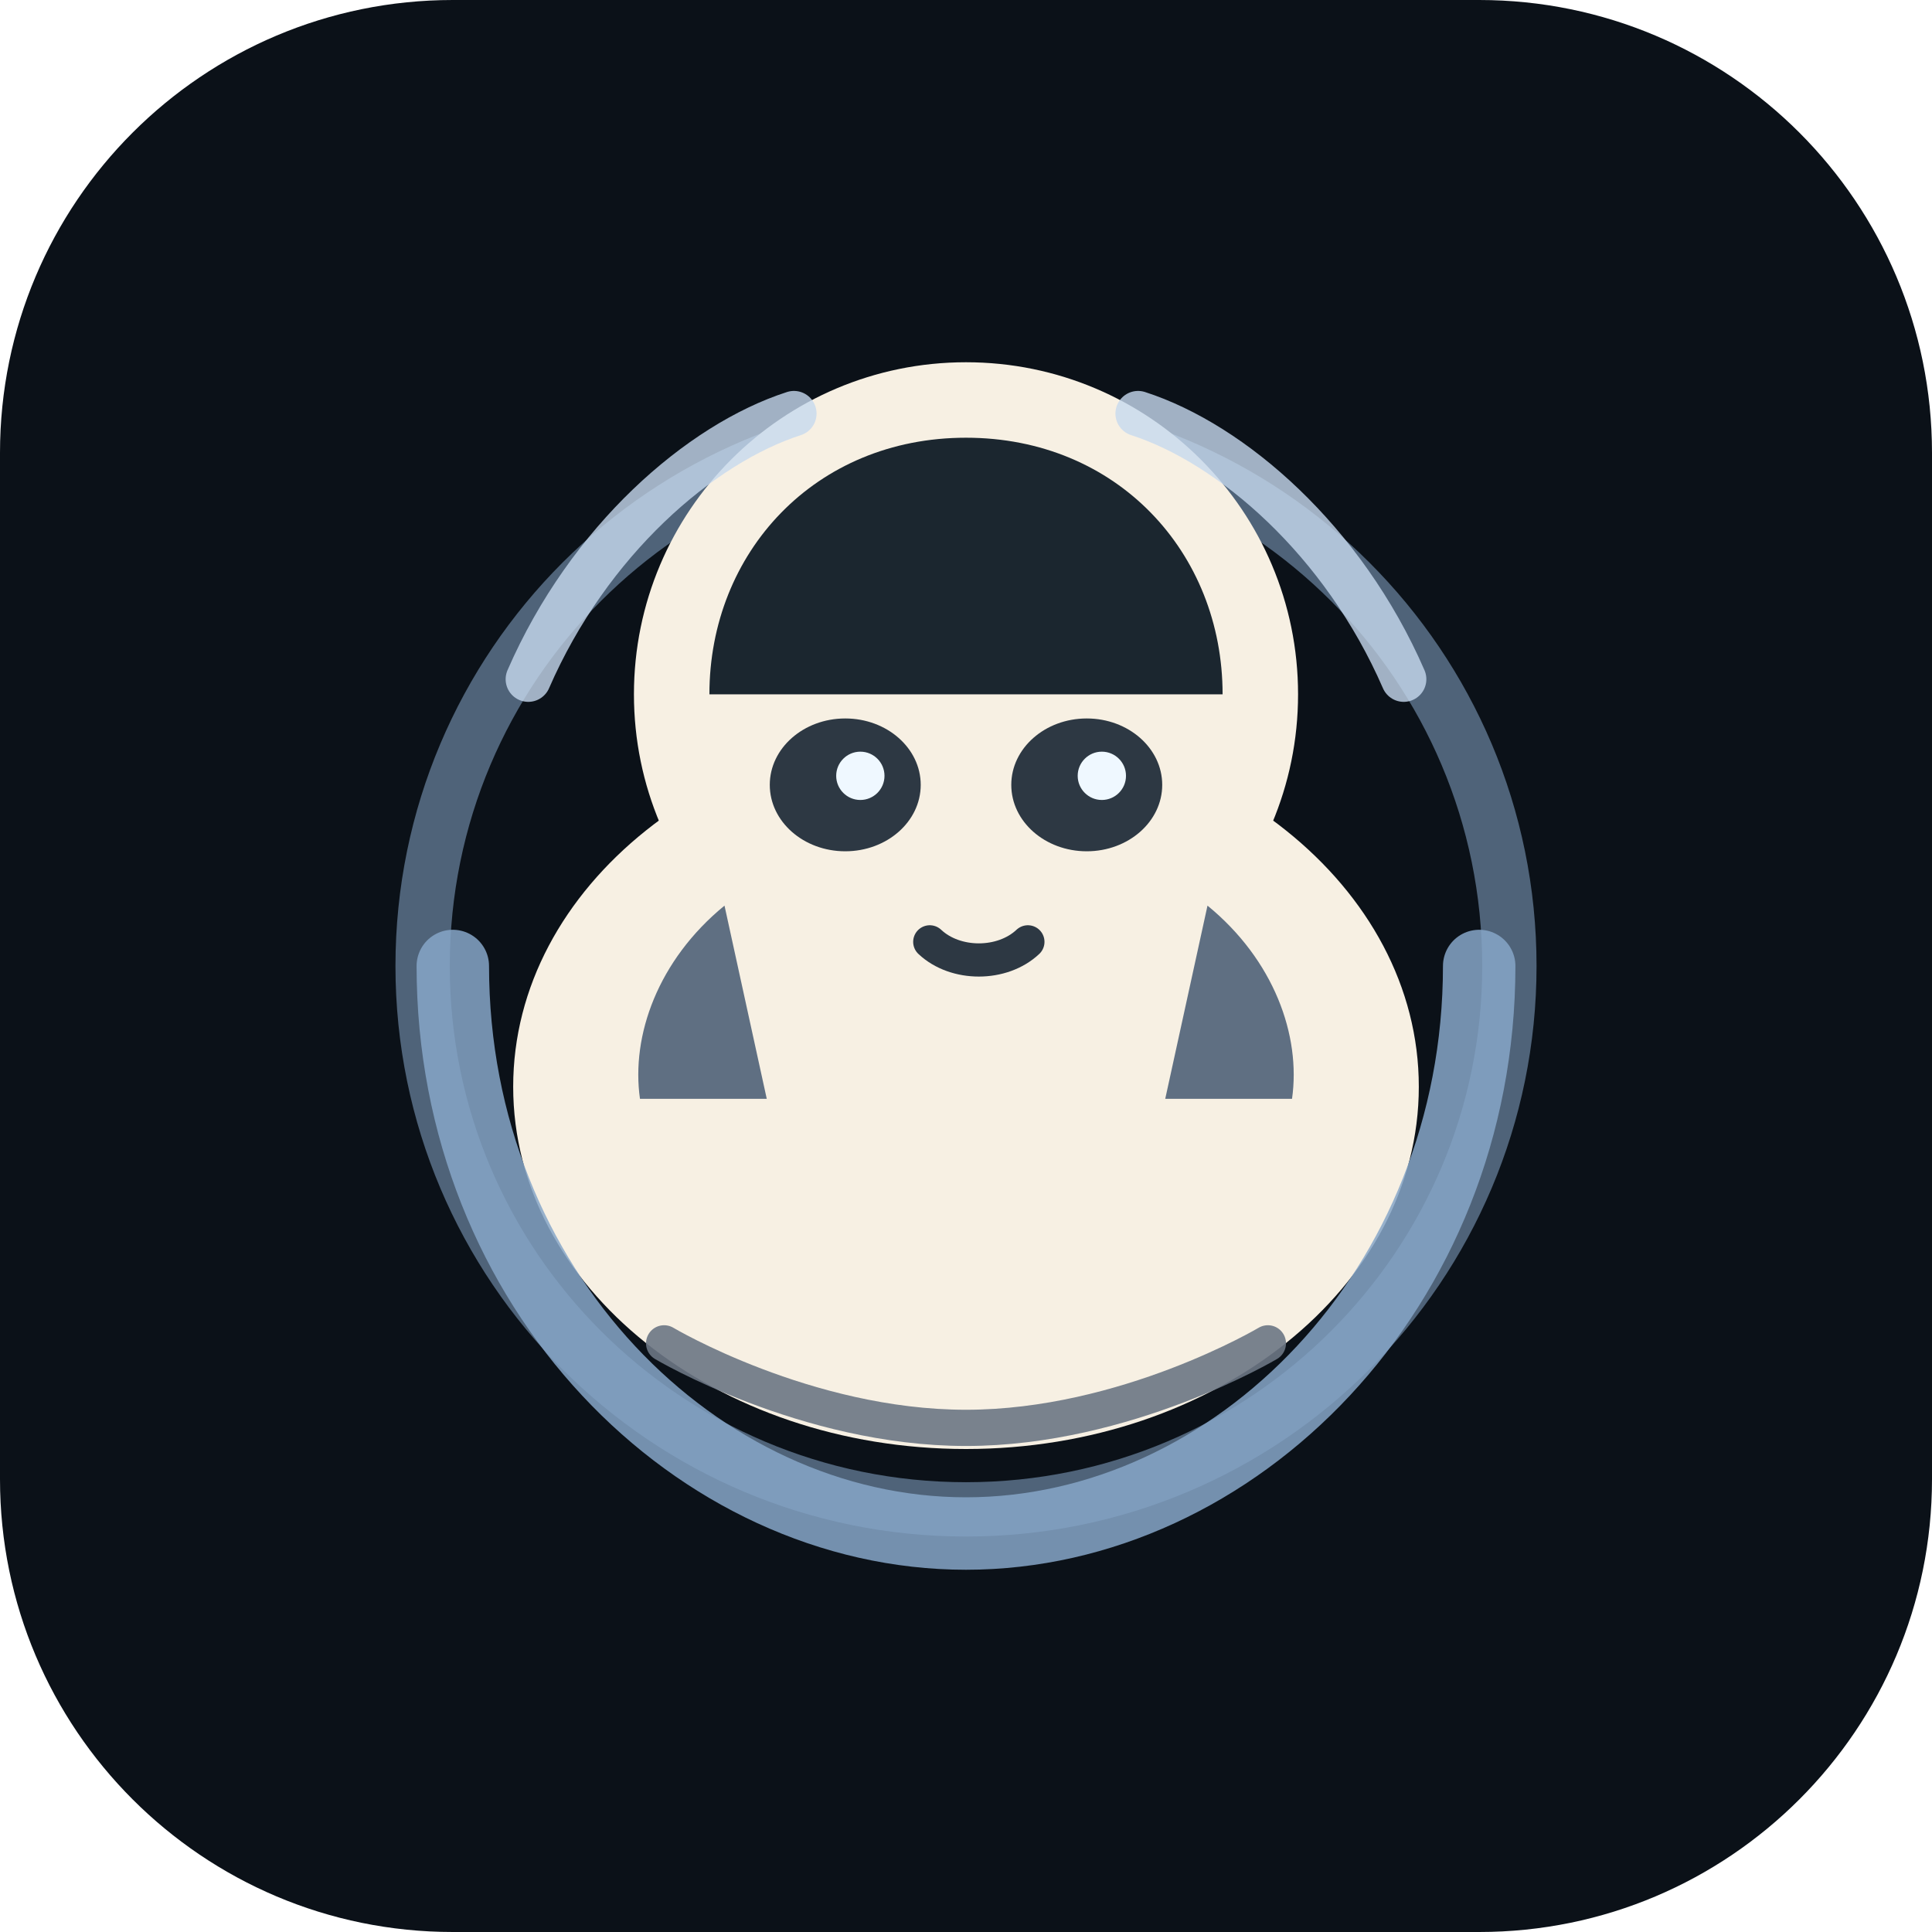
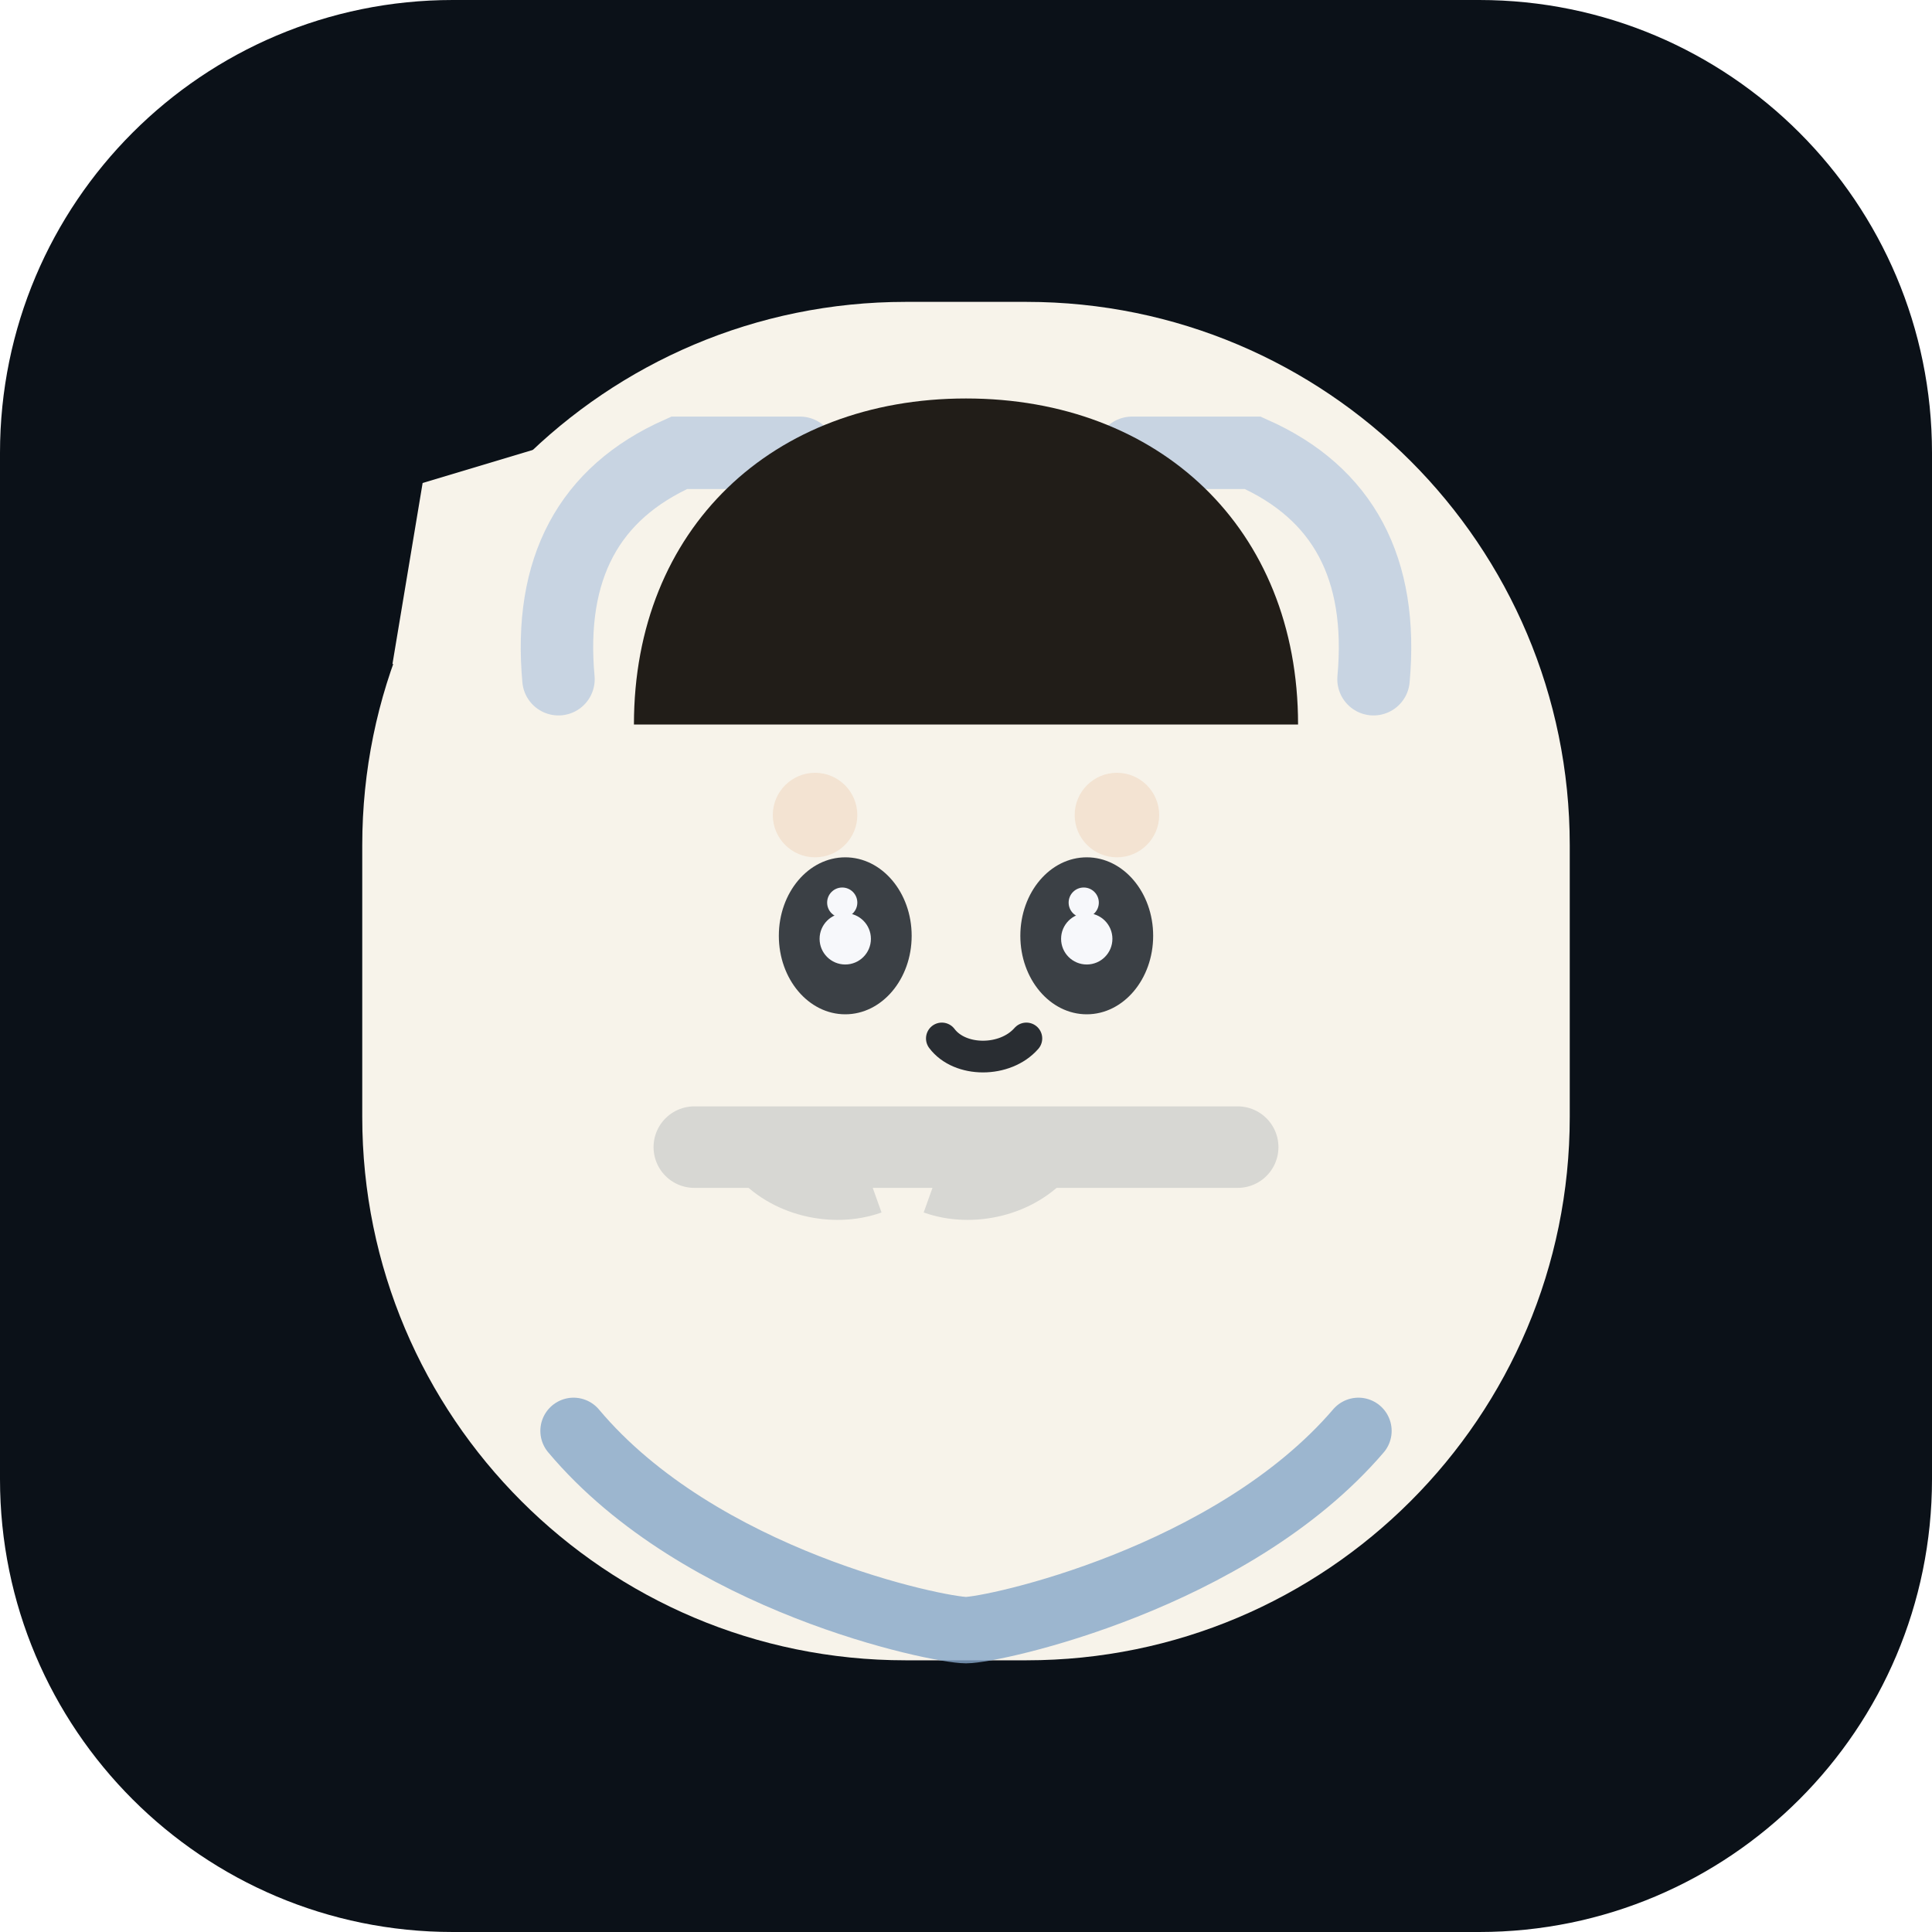
<svg xmlns="http://www.w3.org/2000/svg" viewBox="0 0 64 64" role="img" aria-labelledby="title desc">
  <rect width="64" height="64" rx="15" fill="#0b1118" />
-   <circle cx="32" cy="32" r="18" fill="none" stroke="#86a6c8" stroke-width="1.8" opacity="0.55" />
-   <ellipse cx="32" cy="36" rx="15" ry="12" fill="#f7f0e3" />
-   <ellipse cx="32" cy="23" rx="11" ry="11" fill="#f7f0e3" />
-   <path d="M23.5 23c0-4.7 3.5-8.5 8.5-8.5S40.5 18.3 40.5 23" fill="#1b262f" />
-   <ellipse cx="28" cy="26" rx="2.5" ry="2.2" fill="#2d3843" />
-   <ellipse cx="36" cy="26" rx="2.5" ry="2.2" fill="#2d3843" />
-   <circle cx="28.5" cy="25.7" r="0.8" fill="#eff8ff" />
-   <circle cx="36.5" cy="25.7" r="0.8" fill="#eff8ff" />
-   <path d="M30.8 31.2c0.85 0.8 2.4 0.8 3.25 0" fill="none" stroke="#2d3843" stroke-width="1.1" stroke-linecap="round" />
-   <path d="M17.5 22.5c2-4.6 5.7-7.8 8.8-8.8" fill="none" stroke="#c7d9ef" stroke-width="1.5" stroke-linecap="round" opacity="0.8" />
-   <path d="M46.5 22.5c-2-4.6-5.7-7.8-8.8-8.8" fill="none" stroke="#c7d9ef" stroke-width="1.5" stroke-linecap="round" opacity="0.8" />
-   <path d="M24 30c-2.2 1.8-3.1 4.3-2.8 6.4h4.2" fill="#5f6f82" />
-   <path d="M40 30c2.2 1.8 3.1 4.3 2.8 6.4H38.6" fill="#5f6f82" />
-   <path d="M15 32c0 10.7 8.1 18.8 17 18.8S49 42.7 49 32" fill="none" stroke="#86a6c8" stroke-width="2.4" stroke-linecap="round" opacity="0.85" />
-   <path d="M22 44.5s4.7 2.8 10 2.8 10-2.8 10-2.8" fill="none" stroke="#6b7684" stroke-width="1.2" stroke-linecap="round" opacity="0.9" />
+   <rect x="12" y="10" width="40" height="45" rx="18" fill="#f7f3ea" />
+   <path d="M24 13 14 16l-1 6 11-2 5 2 5-2 11 2-1-6-10-3-5 2-5-2z" fill="#f7f3ea" />
+   <path d="M18.5 22.5Q18 17 22.5 15l4 0" fill="none" stroke="#c8d4e2" stroke-width="2.4" stroke-linecap="round" />
+   <path d="M45.5 22.5Q46 17 41.5 15l-4 0" fill="none" stroke="#c8d4e2" stroke-width="2.4" stroke-linecap="round" />
+   <path d="M21 24c0-6.5 4.6-10.8 11-10.8S43 17.5 43 24" fill="#211d18" />
+   <ellipse cx="28" cy="31" rx="2.2" ry="2.6" fill="#3b4045" />
+   <ellipse cx="36" cy="31" rx="2.2" ry="2.6" fill="#3b4045" />
+   <circle cx="28" cy="31.1" r="0.85" fill="#f7f8fb" />
+   <circle cx="36" cy="31.1" r="0.85" fill="#f7f8fb" />
+   <path d="M31.2 34.4c0.6 0.8 2.1 0.8 2.8 0" fill="none" stroke="#292d32" stroke-width="1.05" stroke-linecap="round" />
+   <circle cx="27.9" cy="29.9" r="0.5" fill="#f7f8fb" />
+   <circle cx="35.9" cy="29.9" r="0.5" fill="#f7f8fb" />
+   <ellipse cx="27" cy="27" rx="1.4" ry="1.4" fill="#f3e3d2" />
+   <ellipse cx="37" cy="27" rx="1.4" ry="1.4" fill="#f3e3d2" />
+   <path d="M23 38h18" stroke="#d7d7d3" stroke-width="2.7" stroke-linecap="round" />
+   <path d="M24.8 38.5c1 1.2 2.8 1.6 4.2 1.1" fill="none" stroke="#d7d7d3" stroke-width="1.2" />
+   <path d="M35 38.5c-1 1.2-2.8 1.6-4.2 1.1" fill="none" stroke="#d7d7d3" stroke-width="1.2" />
+   <path d="M19 47.4c4.2 5 12.1 6.6 13 6.6s8.8-1.7 13-6.6" fill="none" stroke="#86a6c8" stroke-width="2.2" stroke-linecap="round" opacity="0.8" />
</svg>
